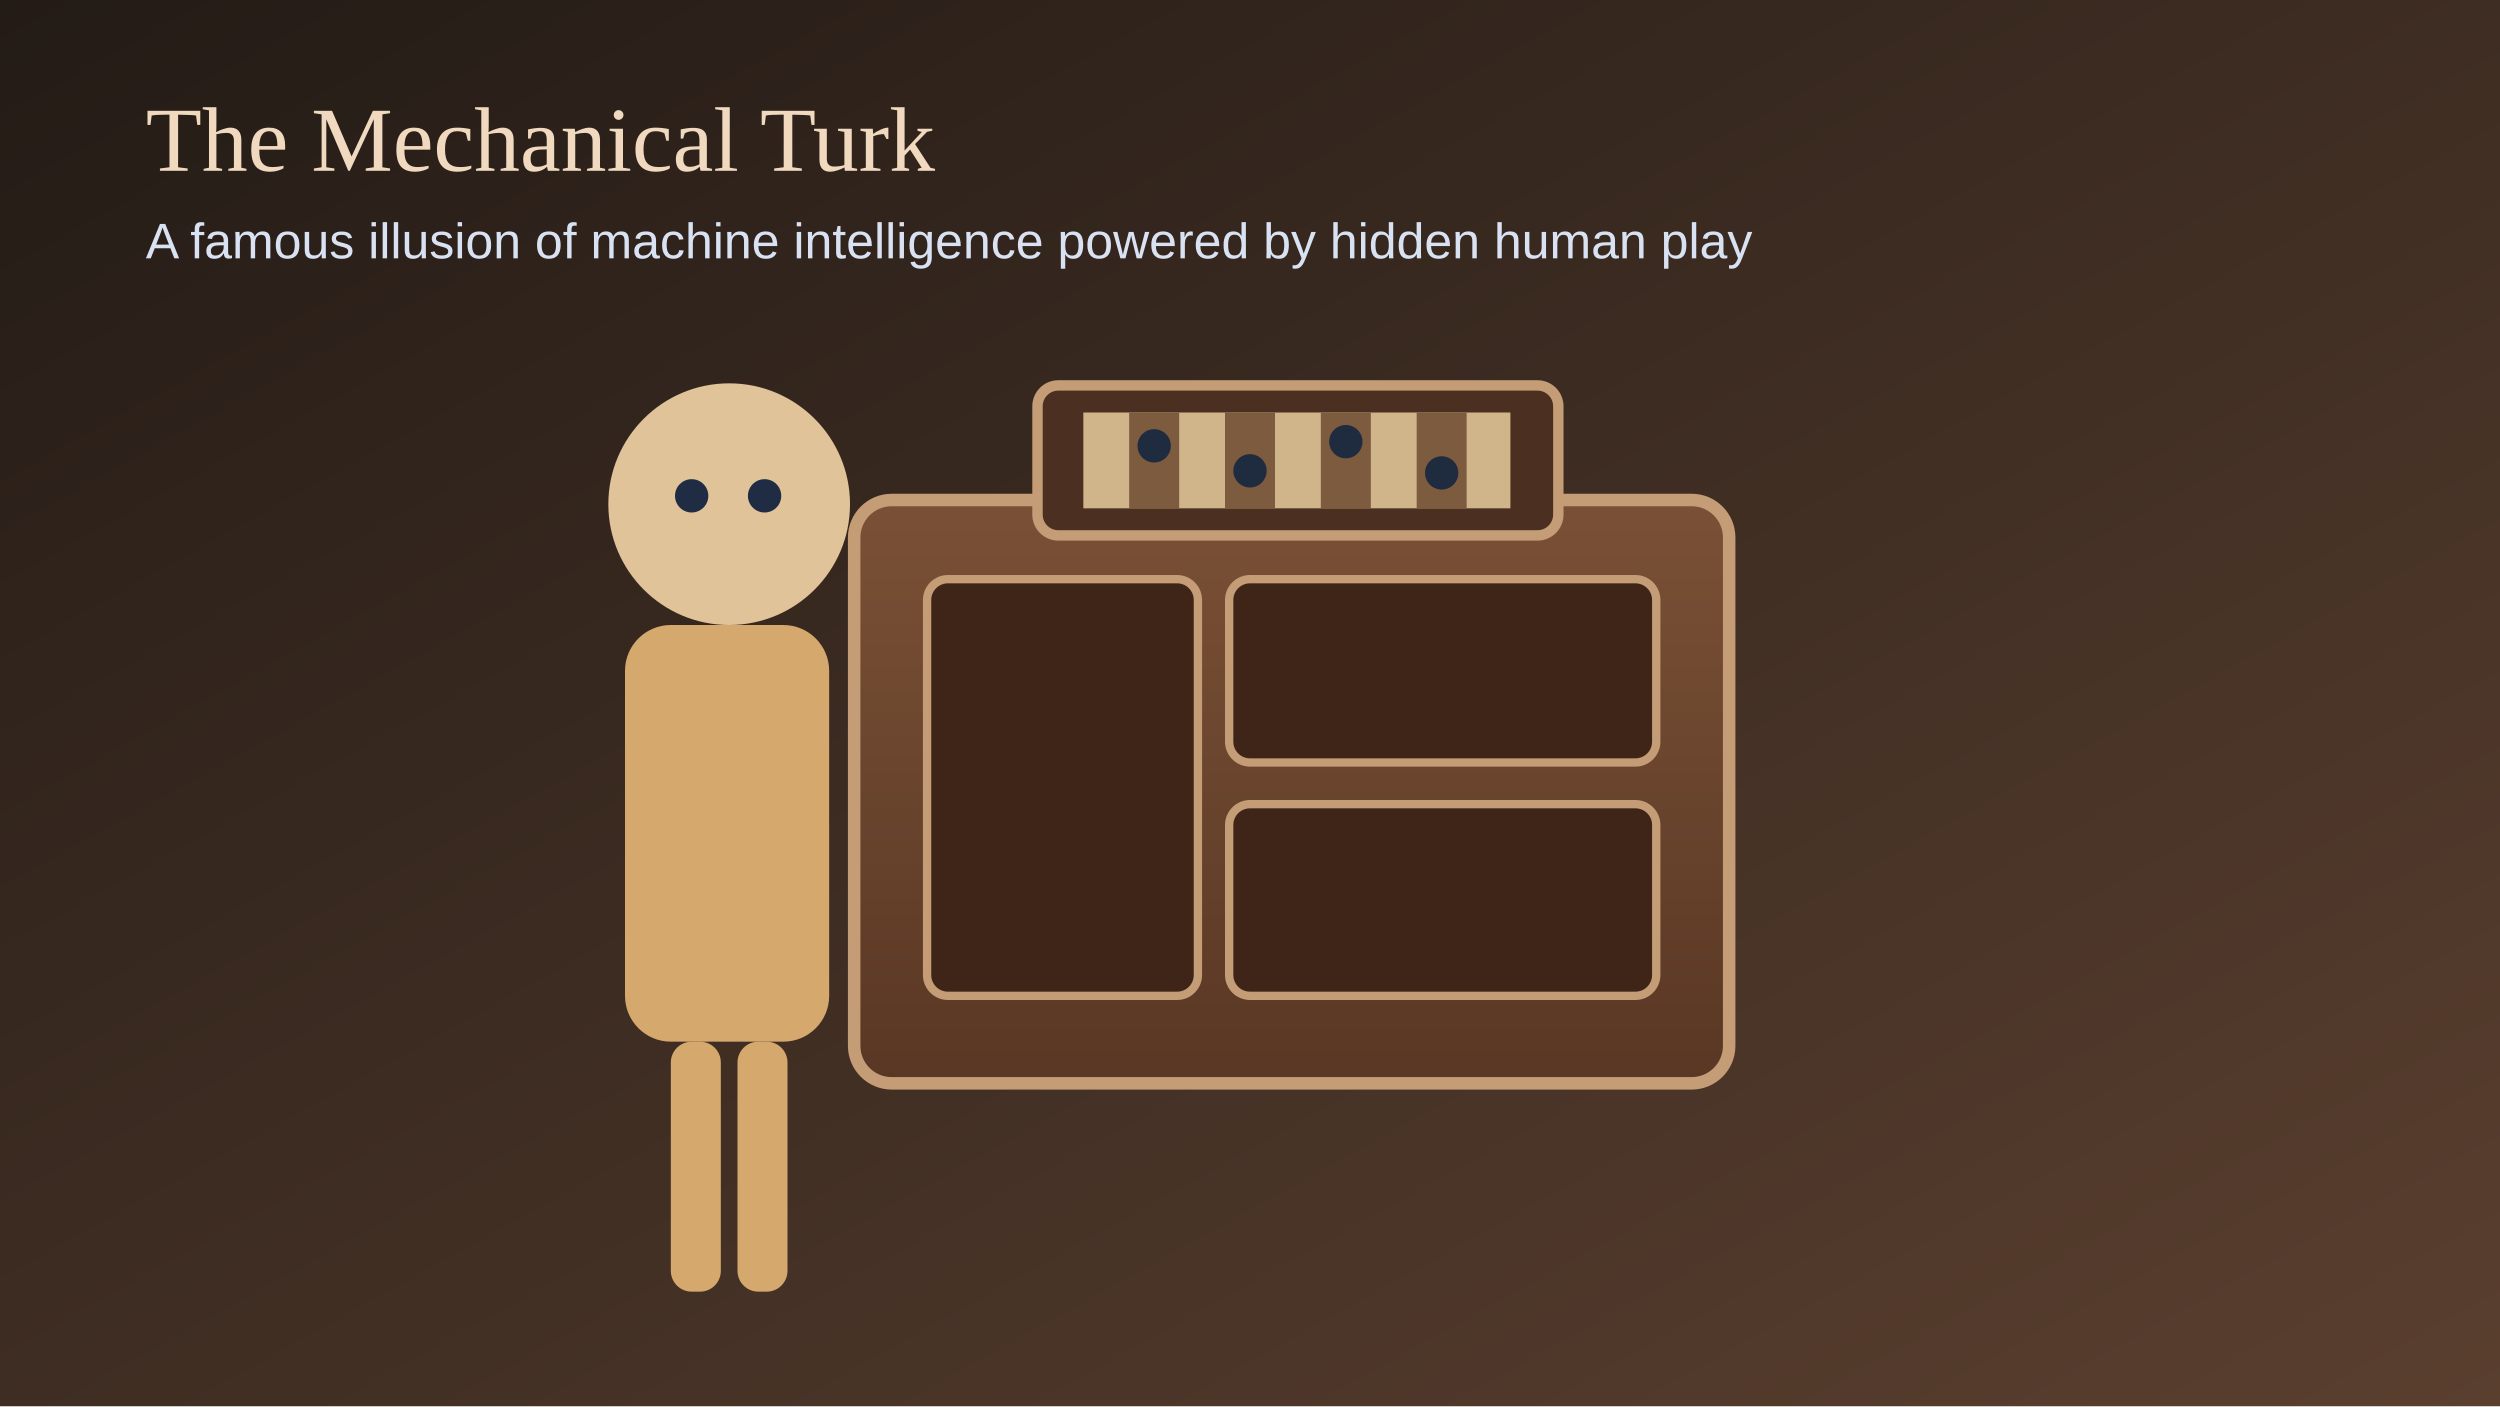
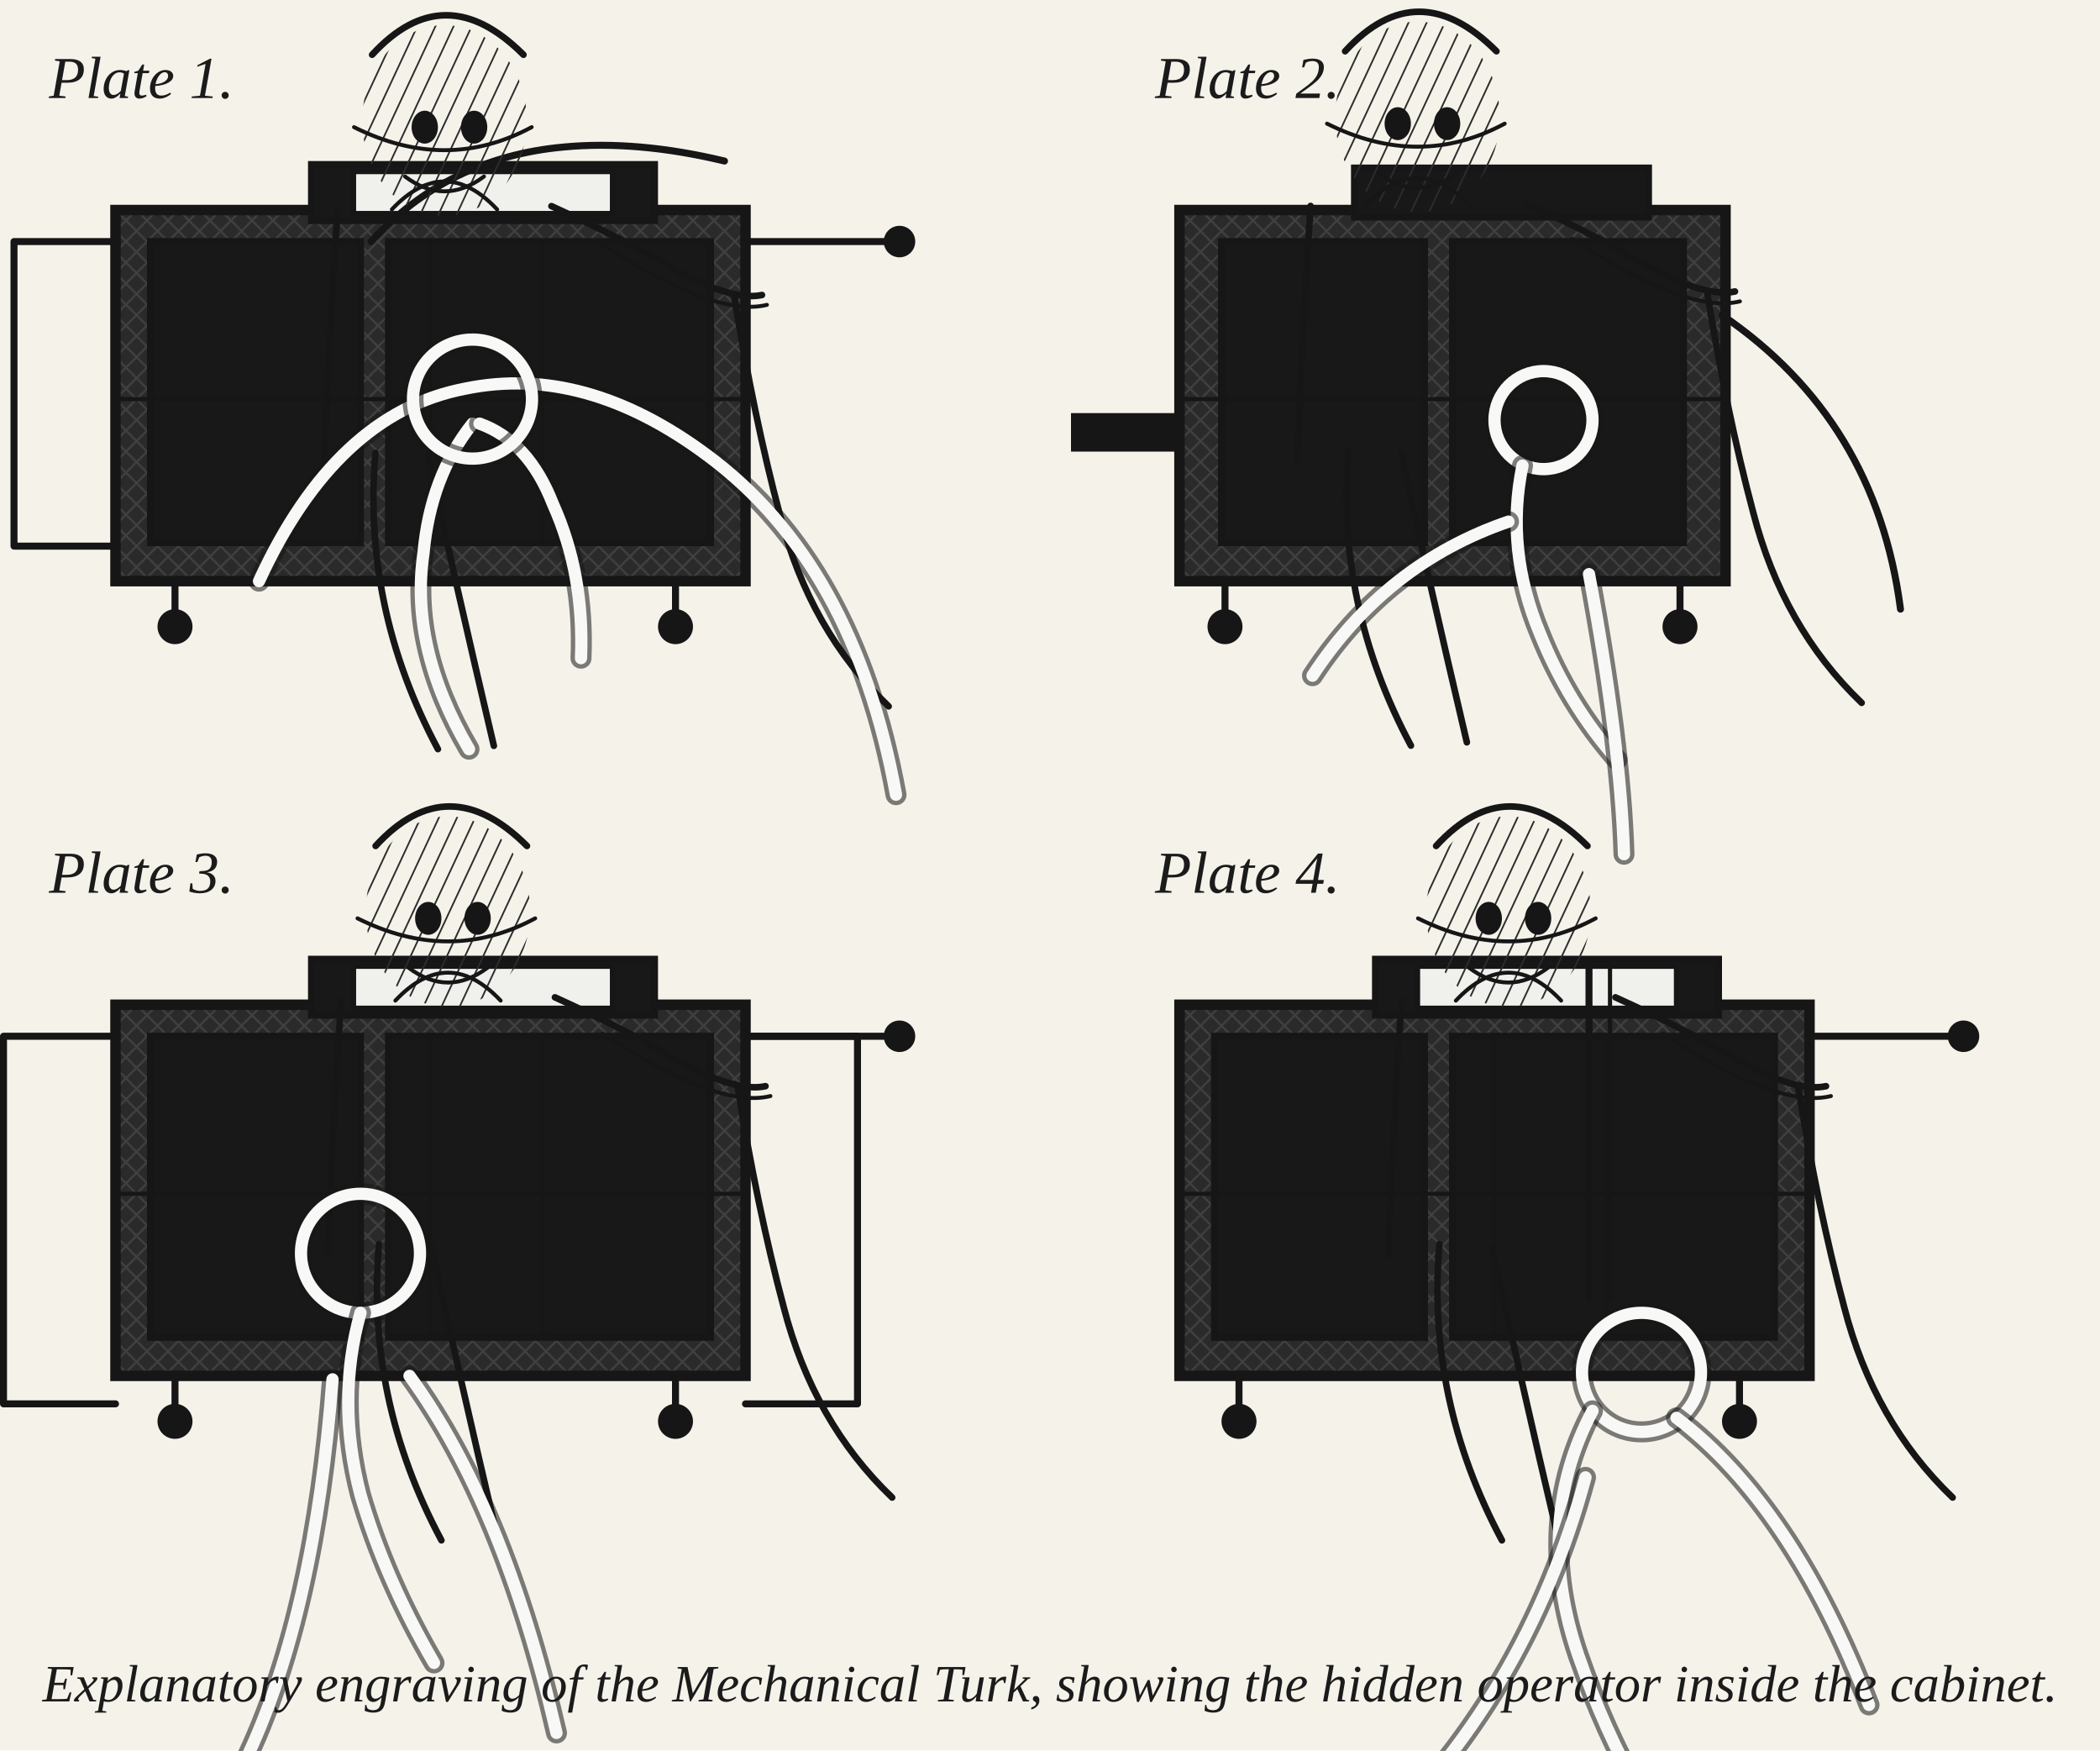
- <svg xmlns="http://www.w3.org/2000/svg" width="1200" height="675" viewBox="0 0 1200 675" role="img" aria-labelledby="title desc">
+ <svg xmlns="http://www.w3.org/2000/svg" viewBox="0 0 1200 1000" role="img" aria-labelledby="title desc">
  <defs>
-     <linearGradient id="bg" x1="0" y1="0" x2="1" y2="1">
-       <stop offset="0%" stop-color="#231b16" />
-       <stop offset="100%" stop-color="#5a3f2f" />
-     </linearGradient>
-     <linearGradient id="wood" x1="0" y1="0" x2="0" y2="1">
-       <stop offset="0%" stop-color="#7a5136" />
-       <stop offset="100%" stop-color="#593724" />
-     </linearGradient>
+     <style>
+       .paper { fill: #f5f2ea; }
+       .line { fill: none; stroke: #161616; stroke-width: 4; stroke-linecap: round; stroke-linejoin: round; }
+       .fine { fill: none; stroke: #161616; stroke-width: 2.4; stroke-linecap: round; stroke-linejoin: round; }
+       .label { fill: #1b1b1b; font: italic 30px Georgia, "Times New Roman", serif; }
+       .panel-label { fill: #1b1b1b; font: italic 34px Georgia, "Times New Roman", serif; }
+       .shade { fill: #222; }
+       .light-shade { fill: #363636; }
+       .operator-shadow { fill: none; stroke: #161616; stroke-width: 12; stroke-linecap: round; stroke-linejoin: round; opacity: 0.55; }
+       .operator { fill: none; stroke: #f8f8f6; stroke-width: 7; stroke-linecap: round; stroke-linejoin: round; }
+     </style>
+     <pattern id="hatch" width="10" height="10" patternUnits="userSpaceOnUse" patternTransform="rotate(25)">
+       <line x1="0" y1="0" x2="0" y2="10" stroke="#2b2b2b" stroke-width="2" />
+     </pattern>
+     <pattern id="crosshatch" width="12" height="12" patternUnits="userSpaceOnUse">
+       <rect width="12" height="12" fill="#2a2a2a" />
+       <path d="M0 0 L12 12 M12 0 L0 12" stroke="#404040" stroke-width="1.2" />
+     </pattern>
+     <g id="turk-body">
+       <ellipse cx="0" cy="-48" rx="50" ry="58" fill="url(#hatch)" />
+       <path d="M-44 -88 q44 -48 92 0" class="line" />
+       <path d="M-55 -44 q56 28 108 0" class="fine" />
+       <path d="M-32 6 q32 -34 64 0" class="fine" />
+       <path d="M-65 6 q-6 90 -8 155" class="line" />
+       <path d="M65 4 q44 20 74 38 q36 20 54 16" class="line" />
+       <path d="M-42 154 q-8 94 38 180" class="line" />
+       <path d="M-10 156 q16 74 40 176" class="line" />
+       <path d="M176 58 q12 74 28 134 q18 70 66 116" class="line" />
+       <path d="M94 26 q70 46 102 38" class="fine" />
+       <ellipse cx="-12" cy="-44" rx="8" ry="10" fill="#161616" />
+       <ellipse cx="18" cy="-44" rx="8" ry="10" fill="#161616" />
+       <path d="M-24 -14 q24 18 48 0" class="fine" />
+     </g>
+     <g id="cabinet-front">
+       <rect x="0" y="0" width="360" height="212" fill="url(#crosshatch)" stroke="#161616" stroke-width="6" />
+       <rect x="20" y="18" width="120" height="172" fill="#181818" stroke="#161616" stroke-width="4" />
+       <rect x="156" y="18" width="184" height="172" fill="#181818" stroke="#161616" stroke-width="4" />
+       <line x1="180" y1="18" x2="180" y2="190" class="fine" />
+       <line x1="244" y1="18" x2="244" y2="190" class="fine" />
+       <line x1="0" y1="108" x2="360" y2="108" class="fine" />
+       <rect x="112" y="-26" width="196" height="32" fill="#181818" stroke="#161616" stroke-width="4" />
+       <rect x="136" y="-22" width="148" height="24" fill="#f0f0ed" stroke="#161616" stroke-width="3" />
+       <path d="M34 212 v20 M320 212 v20" class="line" />
+       <circle cx="34" cy="238" r="10" fill="#161616" />
+       <circle cx="320" cy="238" r="10" fill="#161616" />
+       <path d="M360 18 h86" class="line" />
+       <circle cx="448" cy="18" r="9" fill="#161616" />
+     </g>
+     <g id="cabinet-side">
+       <rect x="0" y="0" width="312" height="212" fill="url(#crosshatch)" stroke="#161616" stroke-width="6" />
+       <rect x="24" y="18" width="116" height="172" fill="#181818" stroke="#161616" stroke-width="4" />
+       <rect x="156" y="18" width="132" height="172" fill="#181818" stroke="#161616" stroke-width="4" />
+       <path d="M0 108 h312" class="fine" />
+       <path d="M26 212 v20 M286 212 v20" class="line" />
+       <circle cx="26" cy="238" r="10" fill="#161616" />
+       <circle cx="286" cy="238" r="10" fill="#161616" />
+       <rect x="-62" y="116" width="62" height="22" fill="#161616" />
+       <rect x="100" y="-24" width="168" height="28" fill="#181818" stroke="#161616" stroke-width="4" />
+     </g>
+     <g id="operator-front-1">
+       <path d="M82 212 q44 -96 118 -110 q68 -14 138 38 q84 62 108 194" class="operator-shadow" />
+       <path d="M82 212 q44 -96 118 -110 q68 -14 138 38 q84 62 108 194" class="operator" />
+       <path d="M204 122 q-24 30 -28 74 q-8 54 26 112" class="operator-shadow" />
+       <path d="M204 122 q-24 30 -28 74 q-8 54 26 112" class="operator" />
+       <path d="M208 122 q28 10 42 46 q18 40 16 88" class="operator-shadow" />
+       <path d="M208 122 q28 10 42 46 q18 40 16 88" class="operator" />
+       <circle cx="204" cy="108" r="34" class="operator-shadow" />
+       <circle cx="204" cy="108" r="34" class="operator" />
+     </g>
+     <g id="operator-side-2">
+       <circle cx="208" cy="120" r="28" class="operator-shadow" />
+       <circle cx="208" cy="120" r="28" class="operator" />
+       <path d="M196 146 q-10 48 10 96 q16 40 44 72" class="operator-shadow" />
+       <path d="M196 146 q-10 48 10 96 q16 40 44 72" class="operator" />
+       <path d="M188 178 q-70 24 -112 88" class="operator-shadow" />
+       <path d="M188 178 q-70 24 -112 88" class="operator" />
+       <path d="M234 208 q18 96 20 160" class="operator-shadow" />
+       <path d="M234 208 q18 96 20 160" class="operator" />
+     </g>
+     <g id="operator-front-3">
+       <circle cx="140" cy="142" r="34" class="operator-shadow" />
+       <circle cx="140" cy="142" r="34" class="operator" />
+       <path d="M140 176 q-14 50 0 104 q14 48 42 96" class="operator-shadow" />
+       <path d="M140 176 q-14 50 0 104 q14 48 42 96" class="operator" />
+       <path d="M124 214 q-10 132 -48 214" class="operator-shadow" />
+       <path d="M124 214 q-10 132 -48 214" class="operator" />
+       <path d="M168 212 q54 74 84 204" class="operator-shadow" />
+       <path d="M168 212 q54 74 84 204" class="operator" />
+     </g>
+     <g id="operator-front-4">
+       <circle cx="264" cy="210" r="34" class="operator-shadow" />
+       <circle cx="264" cy="210" r="34" class="operator" />
+       <path d="M236 232 q-34 64 -8 140 q30 86 80 140" class="operator-shadow" />
+       <path d="M236 232 q-34 64 -8 140 q30 86 80 140" class="operator" />
+       <path d="M284 236 q66 50 110 164" class="operator-shadow" />
+       <path d="M284 236 q66 50 110 164" class="operator" />
+       <path d="M232 270 q-34 126 -126 212" class="operator-shadow" />
+       <path d="M232 270 q-34 126 -126 212" class="operator" />
+     </g>
  </defs>
-   <rect width="1200" height="675" fill="url(#bg)" />
-   <g transform="translate(240 150)">
-     <rect x="170" y="90" width="420" height="280" rx="18" fill="url(#wood)" stroke="#c49c76" stroke-width="6" />
-     <rect x="205" y="128" width="130" height="200" rx="10" fill="#3f2518" stroke="#c49c76" stroke-width="4" />
-     <rect x="350" y="128" width="205" height="88" rx="10" fill="#3f2518" stroke="#c49c76" stroke-width="4" />
-     <rect x="350" y="236" width="205" height="92" rx="10" fill="#3f2518" stroke="#c49c76" stroke-width="4" />
-     <rect x="258" y="35" width="250" height="72" rx="10" fill="#4b2f20" stroke="#c49c76" stroke-width="5" />
-     <g transform="translate(280 48)">
-       <rect width="205" height="46" fill="#d0b58b" />
-       <rect x="22" width="24" height="46" fill="#7d5b3f" />
-       <rect x="68" width="24" height="46" fill="#7d5b3f" />
-       <rect x="114" width="24" height="46" fill="#7d5b3f" />
-       <rect x="160" width="24" height="46" fill="#7d5b3f" />
-       <circle cx="34" cy="16" r="8" fill="#1f2b3f" />
-       <circle cx="80" cy="28" r="8" fill="#1f2b3f" />
-       <circle cx="126" cy="14" r="8" fill="#1f2b3f" />
-       <circle cx="172" cy="29" r="8" fill="#1f2b3f" />
-     </g>
-     <circle cx="110" cy="92" r="58" fill="#e1c399" />
-     <rect x="60" y="150" width="98" height="200" rx="22" fill="#d5a86d" />
-     <rect x="82" y="350" width="24" height="120" rx="10" fill="#d5a86d" />
-     <rect x="114" y="350" width="24" height="120" rx="10" fill="#d5a86d" />
-     <circle cx="92" cy="88" r="8" fill="#1f2c44" />
-     <circle cx="127" cy="88" r="8" fill="#1f2c44" />
+   <rect width="1200" height="1000" class="paper" />
+   <text x="28" y="56" class="panel-label">Plate 1.</text>
+   <text x="660" y="56" class="panel-label">Plate 2.</text>
+   <text x="28" y="510" class="panel-label">Plate 3.</text>
+   <text x="660" y="510" class="panel-label">Plate 4.</text>
+   <g transform="translate(66 120)">
+     <use href="#cabinet-front" />
+     <path d="M0 18 h-58 v174 h58" class="line" />
+     <path d="M146 18 q44 -48 110 -54 q42 -4 92 8" class="line" />
+     <use href="#turk-body" transform="translate(188 -6) scale(0.94)" />
+     <use href="#operator-front-1" />
  </g>
-   <text x="70" y="82" fill="#f0d9bf" font-size="44" font-family="Georgia, 'Times New Roman', serif">The Mechanical Turk</text>
-   <text x="70" y="124" fill="#d9e2f2" font-size="24" font-family="'Segoe UI', Arial, sans-serif">A famous illusion of machine intelligence powered by hidden human play</text>
+   <g transform="translate(674 120)">
+     <use href="#cabinet-side" />
+     <use href="#turk-body" transform="translate(136 -8) scale(0.94)" />
+     <path d="M310 60 q88 60 102 168" class="line" />
+     <use href="#operator-side-2" />
+   </g>
+   <g transform="translate(66 574)">
+     <use href="#cabinet-front" />
+     <path d="M0 18 h-64 v210 h64" class="line" />
+     <path d="M360 18 h64 v210 h-64" class="line" />
+     <use href="#turk-body" transform="translate(190 -8) scale(0.94)" />
+     <use href="#operator-front-3" />
+   </g>
+   <g transform="translate(674 574)">
+     <use href="#cabinet-front" />
+     <path d="M234 -24 v192" class="line" />
+     <path d="M246 -24 v192" class="fine" />
+     <use href="#turk-body" transform="translate(188 -8) scale(0.94)" />
+     <use href="#operator-front-4" />
+   </g>
+   <text x="600" y="972" text-anchor="middle" class="label">Explanatory engraving of the Mechanical Turk, showing the hidden operator inside the cabinet.</text>
</svg>
